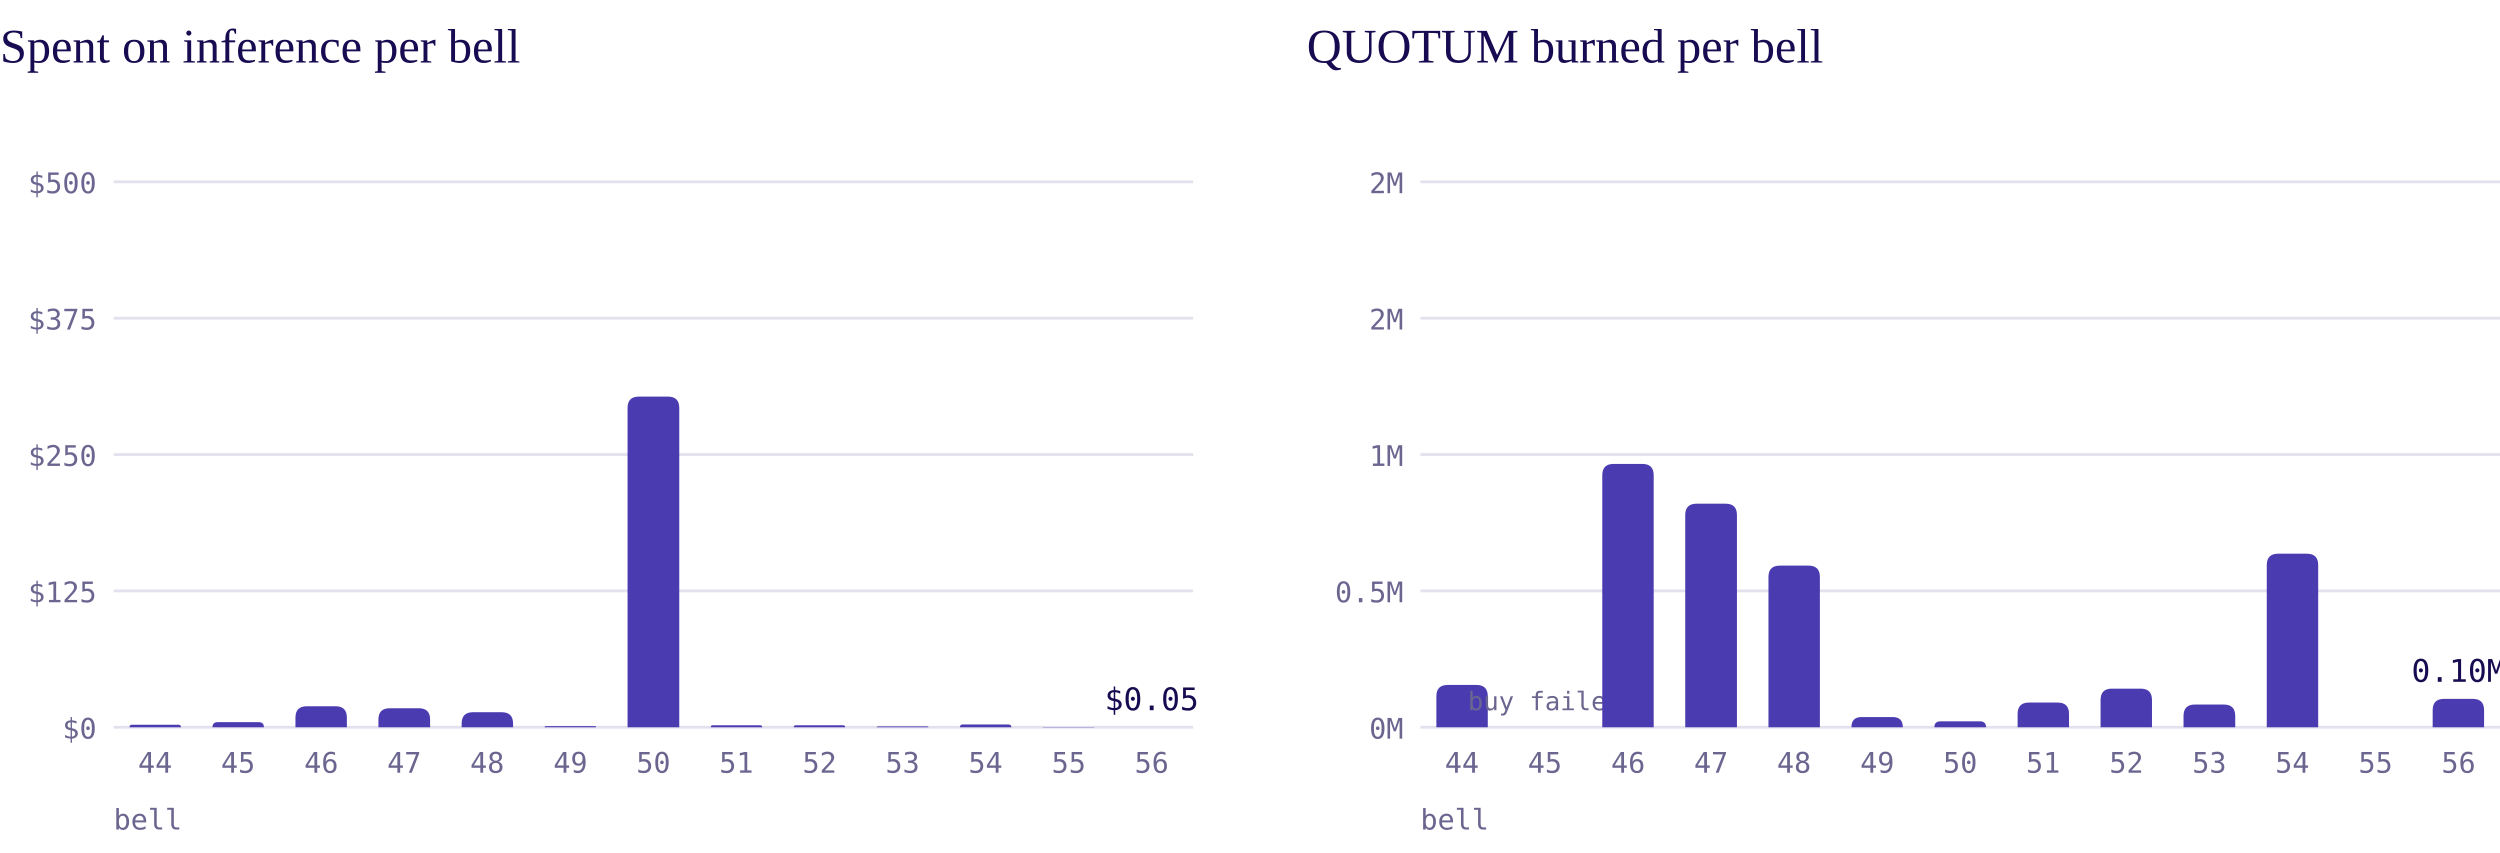
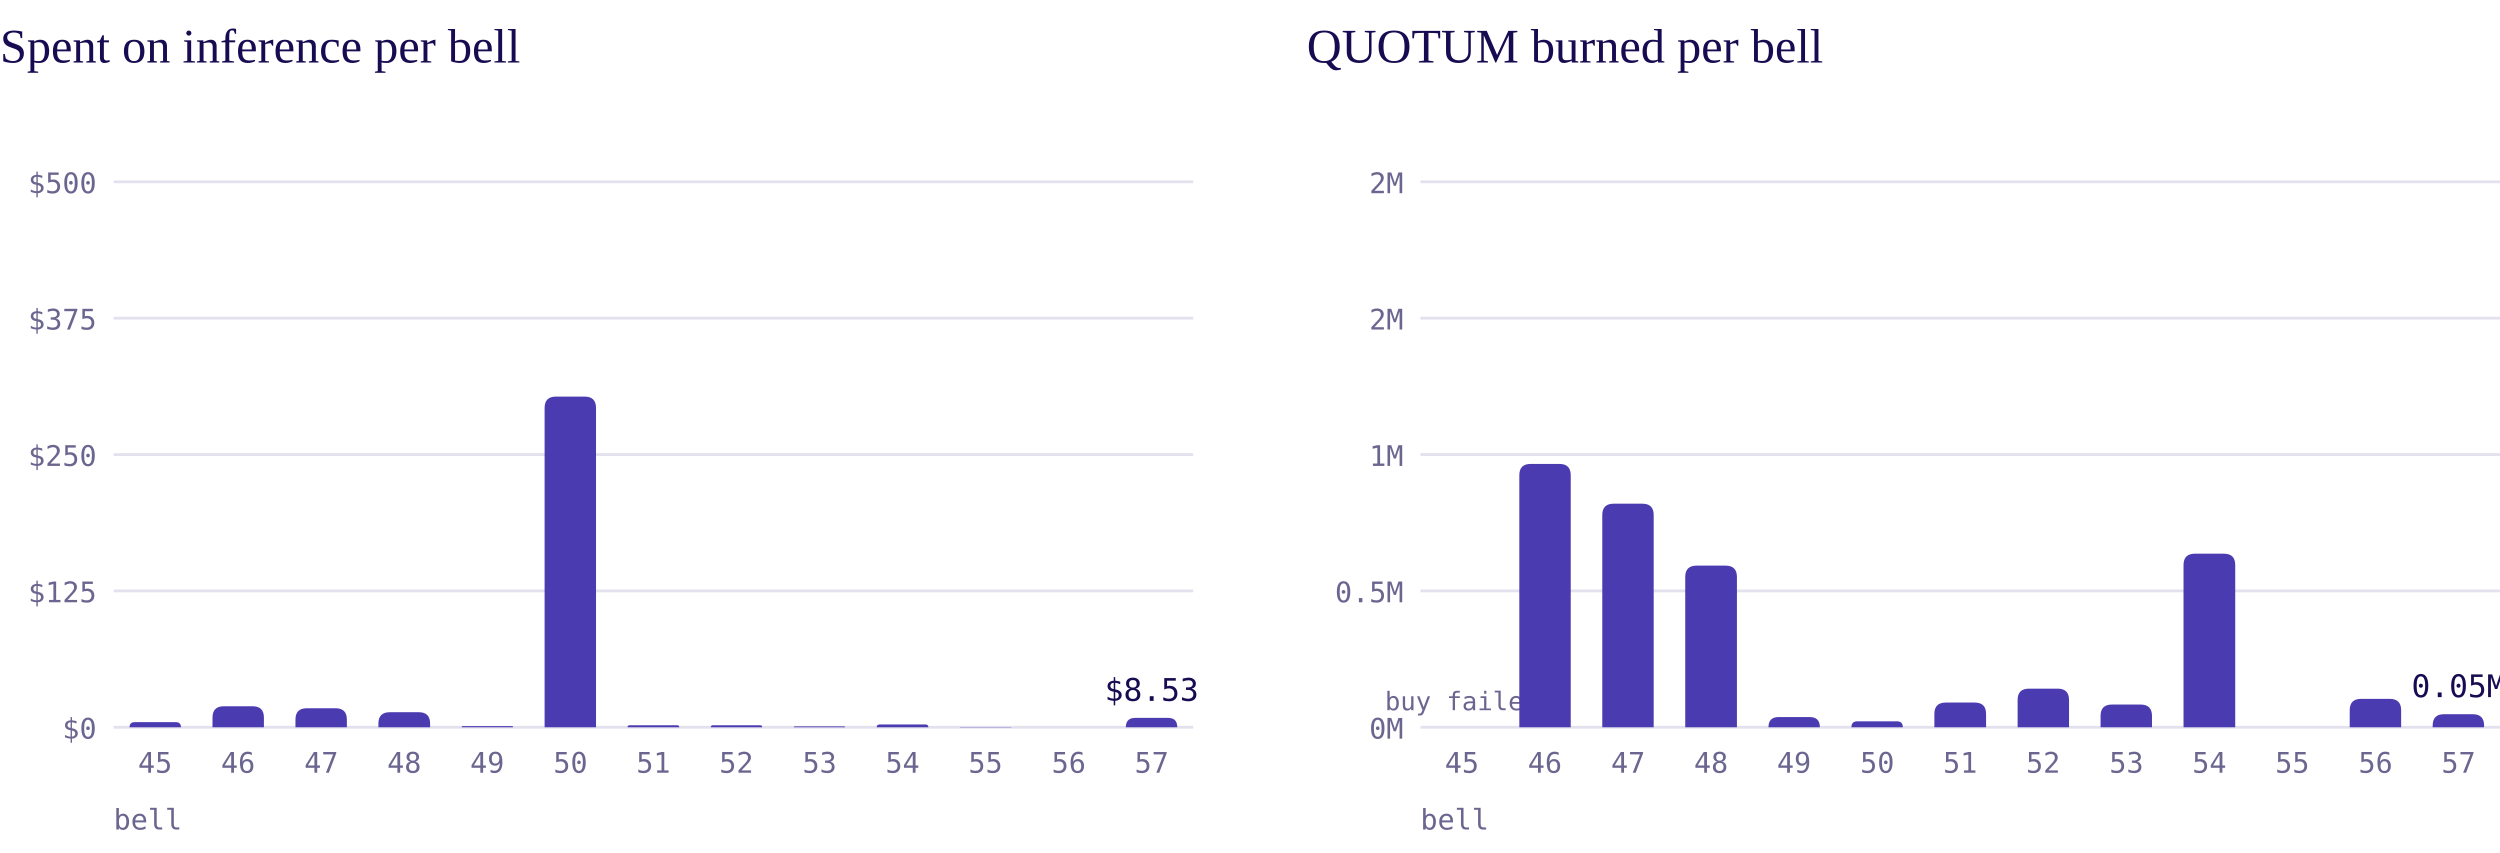
- <svg xmlns="http://www.w3.org/2000/svg" viewBox="0 0 880 300" width="880" height="300" role="img" aria-label="quotum bells 1 to 56: inference spent and QUOTUM burned per bell">
+ <svg xmlns="http://www.w3.org/2000/svg" viewBox="0 0 880 300" width="880" height="300" role="img" aria-label="quotum bells 1 to 57: inference spent and QUOTUM burned per bell">
  <text x="0" y="22" font-family="Georgia,'Times New Roman',serif" font-size="17" fill="#180b51">Spent on inference per bell</text>
  <line x1="40" x2="420" y1="256.0" y2="256.0" stroke="#e4e1ee" stroke-width="1" />
  <text x="34" y="260.0" text-anchor="end" font-family="ui-monospace,SFMono-Regular,Menlo,monospace" font-size="10" fill="#6b6690">$0</text>
  <line x1="40" x2="420" y1="208.0" y2="208.0" stroke="#e4e1ee" stroke-width="1" />
  <text x="34" y="212.0" text-anchor="end" font-family="ui-monospace,SFMono-Regular,Menlo,monospace" font-size="10" fill="#6b6690">$125</text>
  <line x1="40" x2="420" y1="160.0" y2="160.0" stroke="#e4e1ee" stroke-width="1" />
  <text x="34" y="164.0" text-anchor="end" font-family="ui-monospace,SFMono-Regular,Menlo,monospace" font-size="10" fill="#6b6690">$250</text>
  <line x1="40" x2="420" y1="112.0" y2="112.0" stroke="#e4e1ee" stroke-width="1" />
  <text x="34" y="116.0" text-anchor="end" font-family="ui-monospace,SFMono-Regular,Menlo,monospace" font-size="10" fill="#6b6690">$375</text>
  <line x1="40" x2="420" y1="64.0" y2="64.0" stroke="#e4e1ee" stroke-width="1" />
  <text x="34" y="68.0" text-anchor="end" font-family="ui-monospace,SFMono-Regular,Menlo,monospace" font-size="10" fill="#6b6690">$500</text>
-   <path d="M45.6,256.0 V256.0 Q45.6,255.1 46.4,255.1 H62.8 Q63.7,255.1 63.7,256.0 V256.0 Z" fill="#4b3bb0" />
-   <text x="54.6" y="272" text-anchor="middle" font-family="ui-monospace,SFMono-Regular,Menlo,monospace" font-size="10" fill="#6b6690">44</text>
-   <path d="M74.8,256.0 V256.0 Q74.8,254.2 76.6,254.2 H91.1 Q92.9,254.2 92.9,256.0 V256.0 Z" fill="#4b3bb0" />
-   <text x="83.8" y="272" text-anchor="middle" font-family="ui-monospace,SFMono-Regular,Menlo,monospace" font-size="10" fill="#6b6690">45</text>
-   <path d="M104.0,256.0 V252.6 Q104.0,248.6 108.0,248.6 H118.1 Q122.1,248.6 122.1,252.6 V256.0 Z" fill="#4b3bb0" />
-   <text x="113.1" y="272" text-anchor="middle" font-family="ui-monospace,SFMono-Regular,Menlo,monospace" font-size="10" fill="#6b6690">46</text>
-   <path d="M133.2,256.0 V253.3 Q133.2,249.3 137.2,249.3 H147.4 Q151.4,249.3 151.4,253.3 V256.0 Z" fill="#4b3bb0" />
-   <text x="142.3" y="272" text-anchor="middle" font-family="ui-monospace,SFMono-Regular,Menlo,monospace" font-size="10" fill="#6b6690">47</text>
-   <path d="M162.5,256.0 V254.7 Q162.5,250.7 166.5,250.7 H176.6 Q180.6,250.7 180.6,254.7 V256.0 Z" fill="#4b3bb0" />
-   <text x="171.5" y="272" text-anchor="middle" font-family="ui-monospace,SFMono-Regular,Menlo,monospace" font-size="10" fill="#6b6690">48</text>
-   <path d="M191.7,256.0 V256.0 Q191.7,255.6 192.1,255.6 H209.5 Q209.8,255.6 209.8,256.0 V256.0 Z" fill="#4b3bb0" />
-   <text x="200.8" y="272" text-anchor="middle" font-family="ui-monospace,SFMono-Regular,Menlo,monospace" font-size="10" fill="#6b6690">49</text>
-   <path d="M220.9,256.0 V143.6 Q220.9,139.6 224.9,139.6 H235.1 Q239.1,139.6 239.1,143.6 V256.0 Z" fill="#4b3bb0" />
-   <text x="230.0" y="272" text-anchor="middle" font-family="ui-monospace,SFMono-Regular,Menlo,monospace" font-size="10" fill="#6b6690">50</text>
-   <path d="M250.2,256.0 V256.0 Q250.2,255.3 250.8,255.3 H267.6 Q268.3,255.3 268.3,256.0 V256.0 Z" fill="#4b3bb0" />
-   <text x="259.2" y="272" text-anchor="middle" font-family="ui-monospace,SFMono-Regular,Menlo,monospace" font-size="10" fill="#6b6690">51</text>
-   <path d="M279.4,256.0 V256.0 Q279.4,255.3 280.1,255.3 H296.8 Q297.5,255.3 297.5,256.0 V256.0 Z" fill="#4b3bb0" />
-   <text x="288.5" y="272" text-anchor="middle" font-family="ui-monospace,SFMono-Regular,Menlo,monospace" font-size="10" fill="#6b6690">52</text>
-   <path d="M308.6,256.0 V256.0 Q308.6,255.7 309.0,255.7 H326.4 Q326.8,255.7 326.8,256.0 V256.0 Z" fill="#4b3bb0" />
-   <text x="317.7" y="272" text-anchor="middle" font-family="ui-monospace,SFMono-Regular,Menlo,monospace" font-size="10" fill="#6b6690">53</text>
-   <path d="M337.9,256.0 V256.0 Q337.9,255.0 338.9,255.0 H354.9 Q356.0,255.0 356.0,256.0 V256.0 Z" fill="#4b3bb0" />
-   <text x="346.9" y="272" text-anchor="middle" font-family="ui-monospace,SFMono-Regular,Menlo,monospace" font-size="10" fill="#6b6690">54</text>
-   <path d="M367.1,256.0 V256.0 Q367.1,255.9 367.2,255.9 H385.1 Q385.2,255.9 385.2,256.0 V256.0 Z" fill="#4b3bb0" />
-   <text x="376.2" y="272" text-anchor="middle" font-family="ui-monospace,SFMono-Regular,Menlo,monospace" font-size="10" fill="#6b6690">55</text>
-   <path d="M396.3,256.0 V256.0 Q396.3,256.0 396.3,256.0 H414.4 Q414.4,256.0 414.4,256.0 V256.0 Z" fill="#4b3bb0" />
-   <text x="405.4" y="272" text-anchor="middle" font-family="ui-monospace,SFMono-Regular,Menlo,monospace" font-size="10" fill="#6b6690">56</text>
-   <text x="405.4" y="250.0" text-anchor="middle" font-family="ui-monospace,SFMono-Regular,Menlo,monospace" font-size="11" fill="#180b51">$0.05</text>
+   <path d="M45.6,256.0 V256.0 Q45.6,254.2 47.4,254.2 H61.9 Q63.7,254.2 63.7,256.0 V256.0 Z" fill="#4b3bb0" />
+   <text x="54.6" y="272" text-anchor="middle" font-family="ui-monospace,SFMono-Regular,Menlo,monospace" font-size="10" fill="#6b6690">45</text>
+   <path d="M74.8,256.0 V252.6 Q74.8,248.6 78.8,248.6 H88.9 Q92.9,248.6 92.9,252.6 V256.0 Z" fill="#4b3bb0" />
+   <text x="83.8" y="272" text-anchor="middle" font-family="ui-monospace,SFMono-Regular,Menlo,monospace" font-size="10" fill="#6b6690">46</text>
+   <path d="M104.0,256.0 V253.3 Q104.0,249.3 108.0,249.3 H118.1 Q122.1,249.3 122.1,253.3 V256.0 Z" fill="#4b3bb0" />
+   <text x="113.1" y="272" text-anchor="middle" font-family="ui-monospace,SFMono-Regular,Menlo,monospace" font-size="10" fill="#6b6690">47</text>
+   <path d="M133.2,256.0 V254.7 Q133.2,250.7 137.2,250.7 H147.4 Q151.4,250.7 151.4,254.7 V256.0 Z" fill="#4b3bb0" />
+   <text x="142.3" y="272" text-anchor="middle" font-family="ui-monospace,SFMono-Regular,Menlo,monospace" font-size="10" fill="#6b6690">48</text>
+   <path d="M162.5,256.0 V256.0 Q162.5,255.6 162.9,255.6 H180.2 Q180.6,255.6 180.6,256.0 V256.0 Z" fill="#4b3bb0" />
+   <text x="171.5" y="272" text-anchor="middle" font-family="ui-monospace,SFMono-Regular,Menlo,monospace" font-size="10" fill="#6b6690">49</text>
+   <path d="M191.7,256.0 V143.6 Q191.7,139.6 195.7,139.6 H205.8 Q209.8,139.6 209.8,143.6 V256.0 Z" fill="#4b3bb0" />
+   <text x="200.8" y="272" text-anchor="middle" font-family="ui-monospace,SFMono-Regular,Menlo,monospace" font-size="10" fill="#6b6690">50</text>
+   <path d="M220.9,256.0 V256.0 Q220.9,255.3 221.6,255.3 H238.4 Q239.1,255.3 239.1,256.0 V256.0 Z" fill="#4b3bb0" />
+   <text x="230.0" y="272" text-anchor="middle" font-family="ui-monospace,SFMono-Regular,Menlo,monospace" font-size="10" fill="#6b6690">51</text>
+   <path d="M250.2,256.0 V256.0 Q250.2,255.3 250.9,255.3 H267.6 Q268.3,255.3 268.3,256.0 V256.0 Z" fill="#4b3bb0" />
+   <text x="259.2" y="272" text-anchor="middle" font-family="ui-monospace,SFMono-Regular,Menlo,monospace" font-size="10" fill="#6b6690">52</text>
+   <path d="M279.4,256.0 V256.0 Q279.4,255.7 279.7,255.7 H297.2 Q297.5,255.7 297.5,256.0 V256.0 Z" fill="#4b3bb0" />
+   <text x="288.5" y="272" text-anchor="middle" font-family="ui-monospace,SFMono-Regular,Menlo,monospace" font-size="10" fill="#6b6690">53</text>
+   <path d="M308.6,256.0 V256.0 Q308.6,255.0 309.7,255.0 H325.7 Q326.8,255.0 326.8,256.0 V256.0 Z" fill="#4b3bb0" />
+   <text x="317.7" y="272" text-anchor="middle" font-family="ui-monospace,SFMono-Regular,Menlo,monospace" font-size="10" fill="#6b6690">54</text>
+   <path d="M337.9,256.0 V256.0 Q337.9,255.9 338.0,255.9 H355.9 Q356.0,255.9 356.0,256.0 V256.0 Z" fill="#4b3bb0" />
+   <text x="346.9" y="272" text-anchor="middle" font-family="ui-monospace,SFMono-Regular,Menlo,monospace" font-size="10" fill="#6b6690">55</text>
+   <path d="M367.1,256.0 V256.0 Q367.1,256.0 367.1,256.0 H385.2 Q385.2,256.0 385.2,256.0 V256.0 Z" fill="#4b3bb0" />
+   <text x="376.2" y="272" text-anchor="middle" font-family="ui-monospace,SFMono-Regular,Menlo,monospace" font-size="10" fill="#6b6690">56</text>
+   <path d="M396.3,256.0 V256.0 Q396.3,252.7 399.6,252.7 H411.2 Q414.4,252.7 414.4,256.0 V256.0 Z" fill="#4b3bb0" />
+   <text x="405.4" y="272" text-anchor="middle" font-family="ui-monospace,SFMono-Regular,Menlo,monospace" font-size="10" fill="#6b6690">57</text>
+   <text x="405.4" y="246.7" text-anchor="middle" font-family="ui-monospace,SFMono-Regular,Menlo,monospace" font-size="11" fill="#180b51">$8.53</text>
  <text x="40" y="292" font-family="ui-monospace,SFMono-Regular,Menlo,monospace" font-size="10" fill="#6b6690">bell</text>
  <text x="460" y="22" font-family="Georgia,'Times New Roman',serif" font-size="17" fill="#180b51">QUOTUM burned per bell</text>
  <line x1="500" x2="880" y1="256.0" y2="256.0" stroke="#e4e1ee" stroke-width="1" />
  <text x="494" y="260.0" text-anchor="end" font-family="ui-monospace,SFMono-Regular,Menlo,monospace" font-size="10" fill="#6b6690">0M</text>
  <line x1="500" x2="880" y1="208.0" y2="208.0" stroke="#e4e1ee" stroke-width="1" />
  <text x="494" y="212.0" text-anchor="end" font-family="ui-monospace,SFMono-Regular,Menlo,monospace" font-size="10" fill="#6b6690">0.5M</text>
  <line x1="500" x2="880" y1="160.0" y2="160.0" stroke="#e4e1ee" stroke-width="1" />
  <text x="494" y="164.0" text-anchor="end" font-family="ui-monospace,SFMono-Regular,Menlo,monospace" font-size="10" fill="#6b6690">1M</text>
  <line x1="500" x2="880" y1="112.0" y2="112.0" stroke="#e4e1ee" stroke-width="1" />
  <text x="494" y="116.0" text-anchor="end" font-family="ui-monospace,SFMono-Regular,Menlo,monospace" font-size="10" fill="#6b6690">2M</text>
  <line x1="500" x2="880" y1="64.0" y2="64.0" stroke="#e4e1ee" stroke-width="1" />
  <text x="494" y="68.0" text-anchor="end" font-family="ui-monospace,SFMono-Regular,Menlo,monospace" font-size="10" fill="#6b6690">2M</text>
-   <path d="M505.6,256.0 V245.1 Q505.6,241.1 509.6,241.1 H519.7 Q523.7,241.1 523.7,245.1 V256.0 Z" fill="#4b3bb0" />
-   <text x="514.6" y="272" text-anchor="middle" font-family="ui-monospace,SFMono-Regular,Menlo,monospace" font-size="10" fill="#6b6690">44</text>
-   <text x="543.8" y="272" text-anchor="middle" font-family="ui-monospace,SFMono-Regular,Menlo,monospace" font-size="10" fill="#6b6690">45</text>
-   <text x="543.8" y="250" text-anchor="middle" font-family="ui-monospace,SFMono-Regular,Menlo,monospace" font-size="9" fill="#6b6690">buy failed</text>
-   <path d="M564.0,256.0 V167.3 Q564.0,163.3 568.0,163.3 H578.1 Q582.1,163.3 582.1,167.3 V256.0 Z" fill="#4b3bb0" />
-   <text x="573.1" y="272" text-anchor="middle" font-family="ui-monospace,SFMono-Regular,Menlo,monospace" font-size="10" fill="#6b6690">46</text>
-   <path d="M593.2,256.0 V181.3 Q593.2,177.3 597.2,177.3 H607.4 Q611.4,177.3 611.4,181.3 V256.0 Z" fill="#4b3bb0" />
-   <text x="602.3" y="272" text-anchor="middle" font-family="ui-monospace,SFMono-Regular,Menlo,monospace" font-size="10" fill="#6b6690">47</text>
-   <path d="M622.5,256.0 V203.1 Q622.5,199.1 626.5,199.1 H636.6 Q640.6,199.1 640.6,203.1 V256.0 Z" fill="#4b3bb0" />
-   <text x="631.5" y="272" text-anchor="middle" font-family="ui-monospace,SFMono-Regular,Menlo,monospace" font-size="10" fill="#6b6690">48</text>
-   <path d="M651.7,256.0 V256.0 Q651.7,252.4 655.3,252.4 H666.2 Q669.8,252.4 669.8,256.0 V256.0 Z" fill="#4b3bb0" />
-   <text x="660.8" y="272" text-anchor="middle" font-family="ui-monospace,SFMono-Regular,Menlo,monospace" font-size="10" fill="#6b6690">49</text>
-   <path d="M680.9,256.0 V256.0 Q680.9,253.9 683.1,253.9 H696.9 Q699.1,253.9 699.1,256.0 V256.0 Z" fill="#4b3bb0" />
-   <text x="690.0" y="272" text-anchor="middle" font-family="ui-monospace,SFMono-Regular,Menlo,monospace" font-size="10" fill="#6b6690">50</text>
-   <path d="M710.2,256.0 V251.3 Q710.2,247.3 714.2,247.3 H724.3 Q728.3,247.3 728.3,251.3 V256.0 Z" fill="#4b3bb0" />
-   <text x="719.2" y="272" text-anchor="middle" font-family="ui-monospace,SFMono-Regular,Menlo,monospace" font-size="10" fill="#6b6690">51</text>
-   <path d="M739.4,256.0 V246.4 Q739.4,242.4 743.4,242.4 H753.5 Q757.5,242.4 757.5,246.4 V256.0 Z" fill="#4b3bb0" />
-   <text x="748.5" y="272" text-anchor="middle" font-family="ui-monospace,SFMono-Regular,Menlo,monospace" font-size="10" fill="#6b6690">52</text>
-   <path d="M768.6,256.0 V252.0 Q768.6,248.0 772.6,248.0 H782.8 Q786.8,248.0 786.8,252.0 V256.0 Z" fill="#4b3bb0" />
-   <text x="777.7" y="272" text-anchor="middle" font-family="ui-monospace,SFMono-Regular,Menlo,monospace" font-size="10" fill="#6b6690">53</text>
-   <path d="M797.9,256.0 V198.9 Q797.9,194.9 801.9,194.9 H812.0 Q816.0,194.9 816.0,198.9 V256.0 Z" fill="#4b3bb0" />
-   <text x="806.9" y="272" text-anchor="middle" font-family="ui-monospace,SFMono-Regular,Menlo,monospace" font-size="10" fill="#6b6690">54</text>
-   <text x="836.2" y="272" text-anchor="middle" font-family="ui-monospace,SFMono-Regular,Menlo,monospace" font-size="10" fill="#6b6690">55</text>
-   <path d="M856.3,256.0 V250.0 Q856.3,246.0 860.3,246.0 H870.4 Q874.4,246.0 874.4,250.0 V256.0 Z" fill="#4b3bb0" />
-   <text x="865.4" y="272" text-anchor="middle" font-family="ui-monospace,SFMono-Regular,Menlo,monospace" font-size="10" fill="#6b6690">56</text>
-   <text x="865.4" y="240.0" text-anchor="middle" font-family="ui-monospace,SFMono-Regular,Menlo,monospace" font-size="11" fill="#180b51">0.10M</text>
+   <text x="514.6" y="272" text-anchor="middle" font-family="ui-monospace,SFMono-Regular,Menlo,monospace" font-size="10" fill="#6b6690">45</text>
+   <text x="514.6" y="250" text-anchor="middle" font-family="ui-monospace,SFMono-Regular,Menlo,monospace" font-size="9" fill="#6b6690">buy failed</text>
+   <path d="M534.8,256.0 V167.3 Q534.8,163.3 538.8,163.3 H548.9 Q552.9,163.3 552.9,167.3 V256.0 Z" fill="#4b3bb0" />
+   <text x="543.8" y="272" text-anchor="middle" font-family="ui-monospace,SFMono-Regular,Menlo,monospace" font-size="10" fill="#6b6690">46</text>
+   <path d="M564.0,256.0 V181.3 Q564.0,177.3 568.0,177.3 H578.1 Q582.1,177.3 582.1,181.3 V256.0 Z" fill="#4b3bb0" />
+   <text x="573.1" y="272" text-anchor="middle" font-family="ui-monospace,SFMono-Regular,Menlo,monospace" font-size="10" fill="#6b6690">47</text>
+   <path d="M593.2,256.0 V203.1 Q593.2,199.1 597.2,199.1 H607.4 Q611.4,199.1 611.4,203.1 V256.0 Z" fill="#4b3bb0" />
+   <text x="602.3" y="272" text-anchor="middle" font-family="ui-monospace,SFMono-Regular,Menlo,monospace" font-size="10" fill="#6b6690">48</text>
+   <path d="M622.5,256.0 V256.0 Q622.5,252.4 626.1,252.4 H637.0 Q640.6,252.4 640.6,256.0 V256.0 Z" fill="#4b3bb0" />
+   <text x="631.5" y="272" text-anchor="middle" font-family="ui-monospace,SFMono-Regular,Menlo,monospace" font-size="10" fill="#6b6690">49</text>
+   <path d="M651.7,256.0 V256.0 Q651.7,253.9 653.8,253.9 H667.7 Q669.8,253.9 669.8,256.0 V256.0 Z" fill="#4b3bb0" />
+   <text x="660.8" y="272" text-anchor="middle" font-family="ui-monospace,SFMono-Regular,Menlo,monospace" font-size="10" fill="#6b6690">50</text>
+   <path d="M680.9,256.0 V251.3 Q680.9,247.3 684.9,247.3 H695.1 Q699.1,247.3 699.1,251.3 V256.0 Z" fill="#4b3bb0" />
+   <text x="690.0" y="272" text-anchor="middle" font-family="ui-monospace,SFMono-Regular,Menlo,monospace" font-size="10" fill="#6b6690">51</text>
+   <path d="M710.2,256.0 V246.4 Q710.2,242.4 714.2,242.4 H724.3 Q728.3,242.4 728.3,246.4 V256.0 Z" fill="#4b3bb0" />
+   <text x="719.2" y="272" text-anchor="middle" font-family="ui-monospace,SFMono-Regular,Menlo,monospace" font-size="10" fill="#6b6690">52</text>
+   <path d="M739.4,256.0 V252.0 Q739.4,248.0 743.4,248.0 H753.5 Q757.5,248.0 757.5,252.0 V256.0 Z" fill="#4b3bb0" />
+   <text x="748.5" y="272" text-anchor="middle" font-family="ui-monospace,SFMono-Regular,Menlo,monospace" font-size="10" fill="#6b6690">53</text>
+   <path d="M768.6,256.0 V198.9 Q768.6,194.9 772.6,194.9 H782.8 Q786.8,194.9 786.8,198.9 V256.0 Z" fill="#4b3bb0" />
+   <text x="777.7" y="272" text-anchor="middle" font-family="ui-monospace,SFMono-Regular,Menlo,monospace" font-size="10" fill="#6b6690">54</text>
+   <text x="806.9" y="272" text-anchor="middle" font-family="ui-monospace,SFMono-Regular,Menlo,monospace" font-size="10" fill="#6b6690">55</text>
+   <path d="M827.1,256.0 V250.0 Q827.1,246.0 831.1,246.0 H841.2 Q845.2,246.0 845.2,250.0 V256.0 Z" fill="#4b3bb0" />
+   <text x="836.2" y="272" text-anchor="middle" font-family="ui-monospace,SFMono-Regular,Menlo,monospace" font-size="10" fill="#6b6690">56</text>
+   <path d="M856.3,256.0 V255.4 Q856.3,251.4 860.3,251.4 H870.4 Q874.4,251.4 874.4,255.4 V256.0 Z" fill="#4b3bb0" />
+   <text x="865.4" y="272" text-anchor="middle" font-family="ui-monospace,SFMono-Regular,Menlo,monospace" font-size="10" fill="#6b6690">57</text>
+   <text x="865.4" y="245.4" text-anchor="middle" font-family="ui-monospace,SFMono-Regular,Menlo,monospace" font-size="11" fill="#180b51">0.05M</text>
  <text x="500" y="292" font-family="ui-monospace,SFMono-Regular,Menlo,monospace" font-size="10" fill="#6b6690">bell</text>
</svg>
